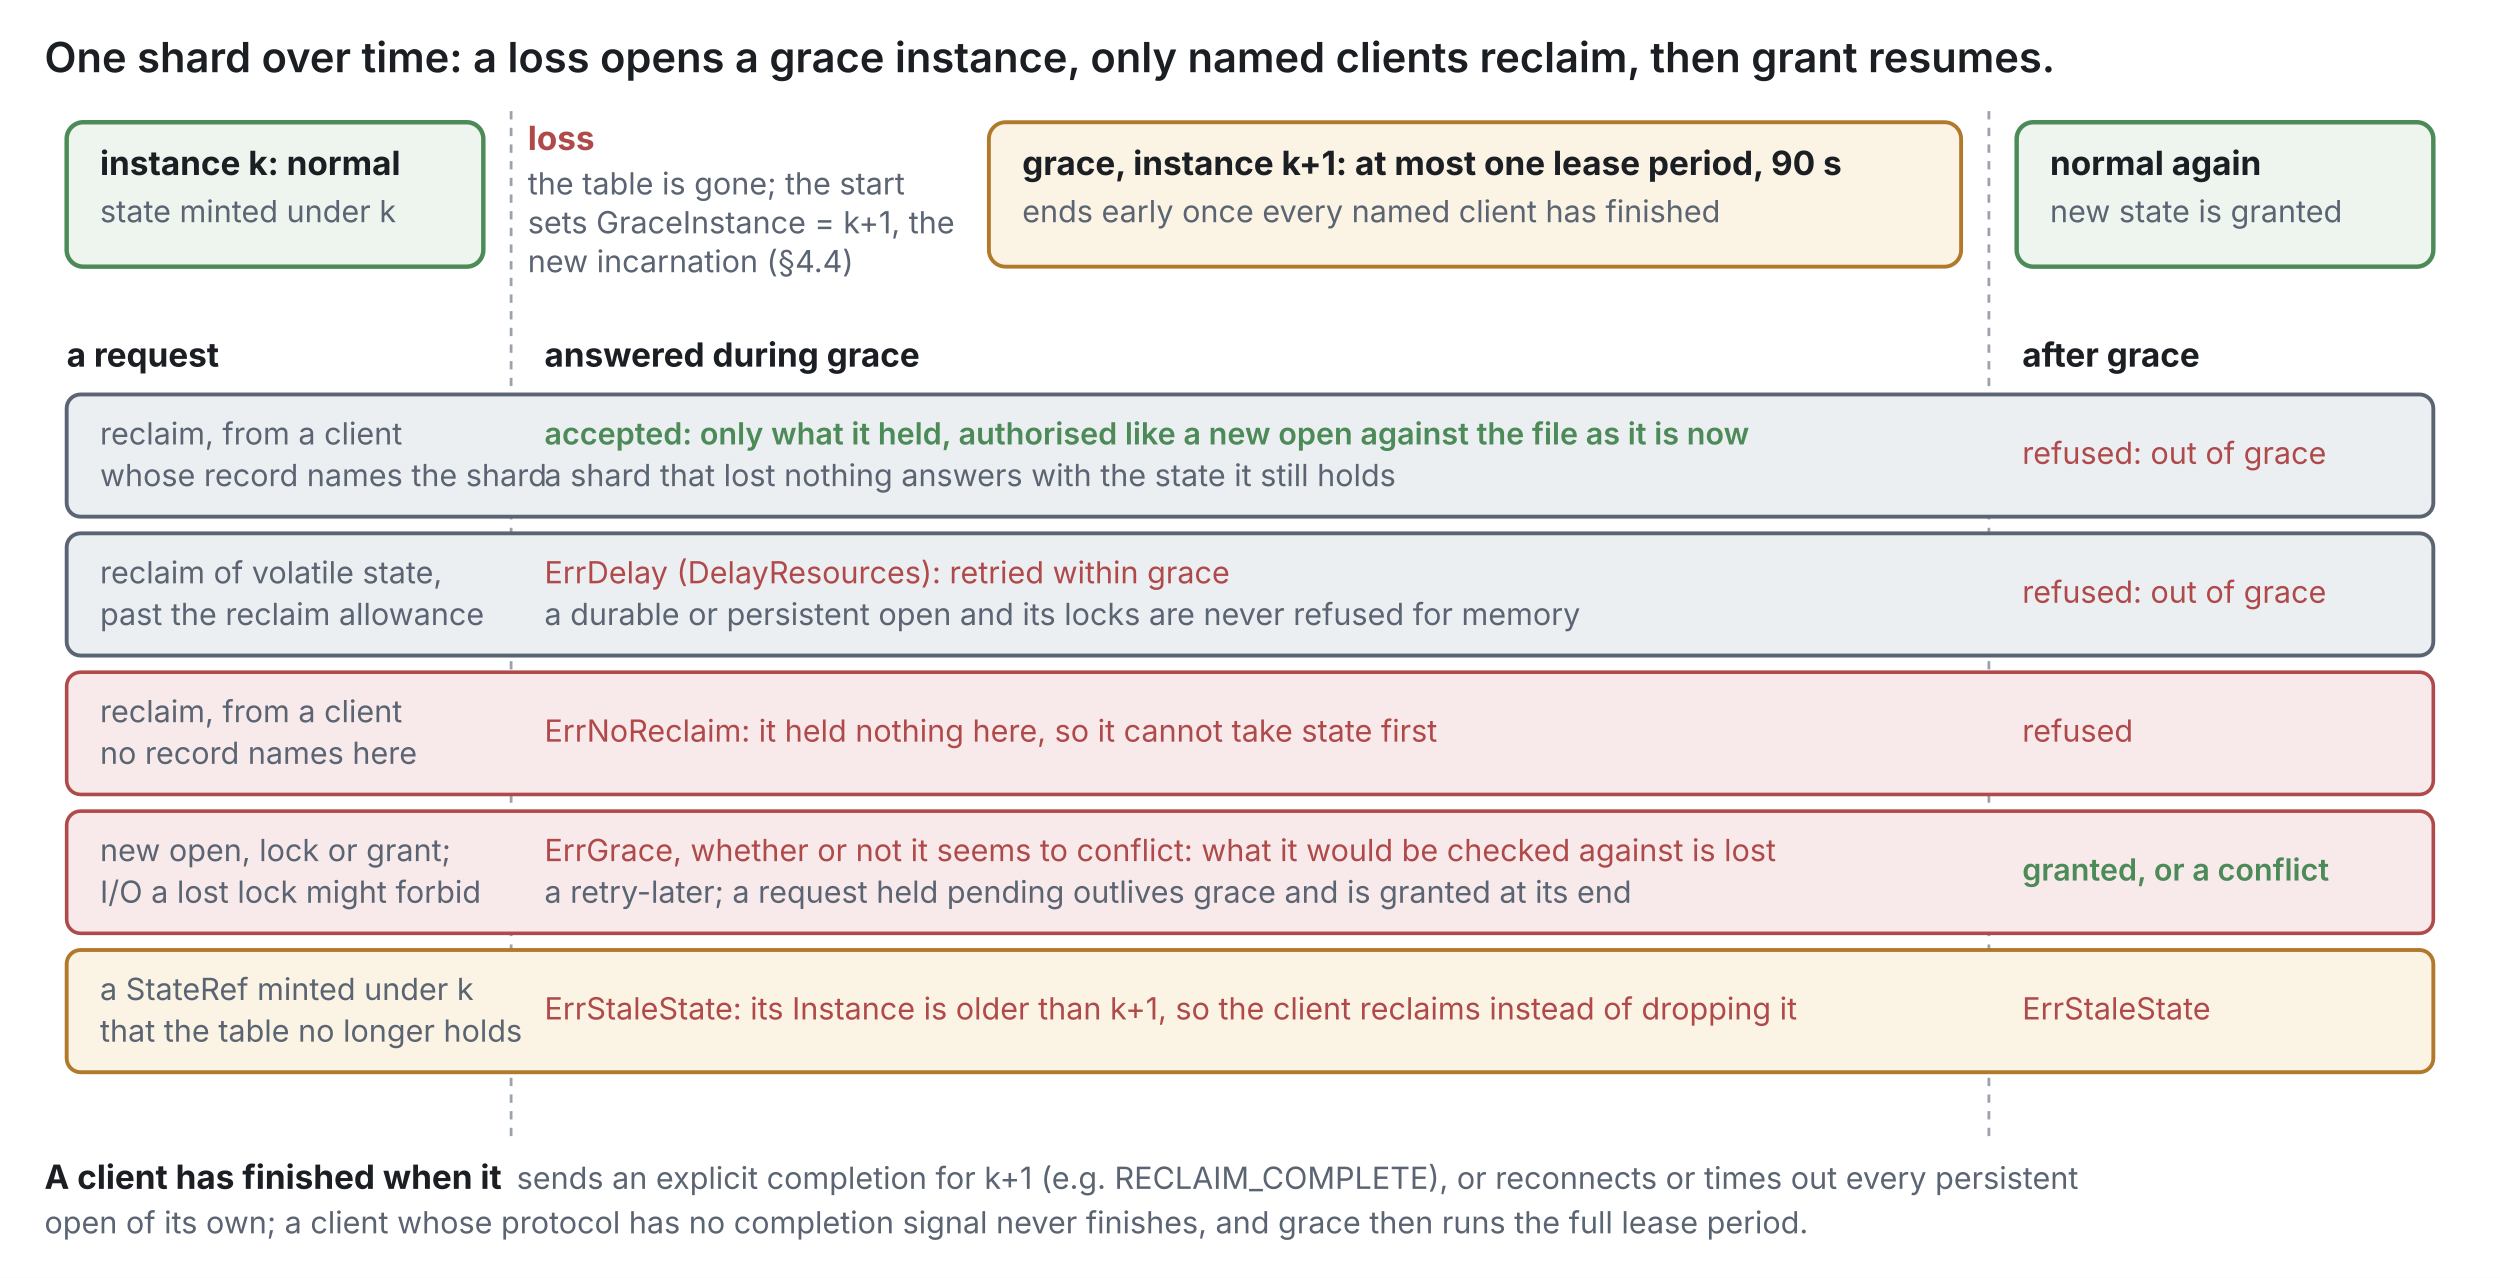
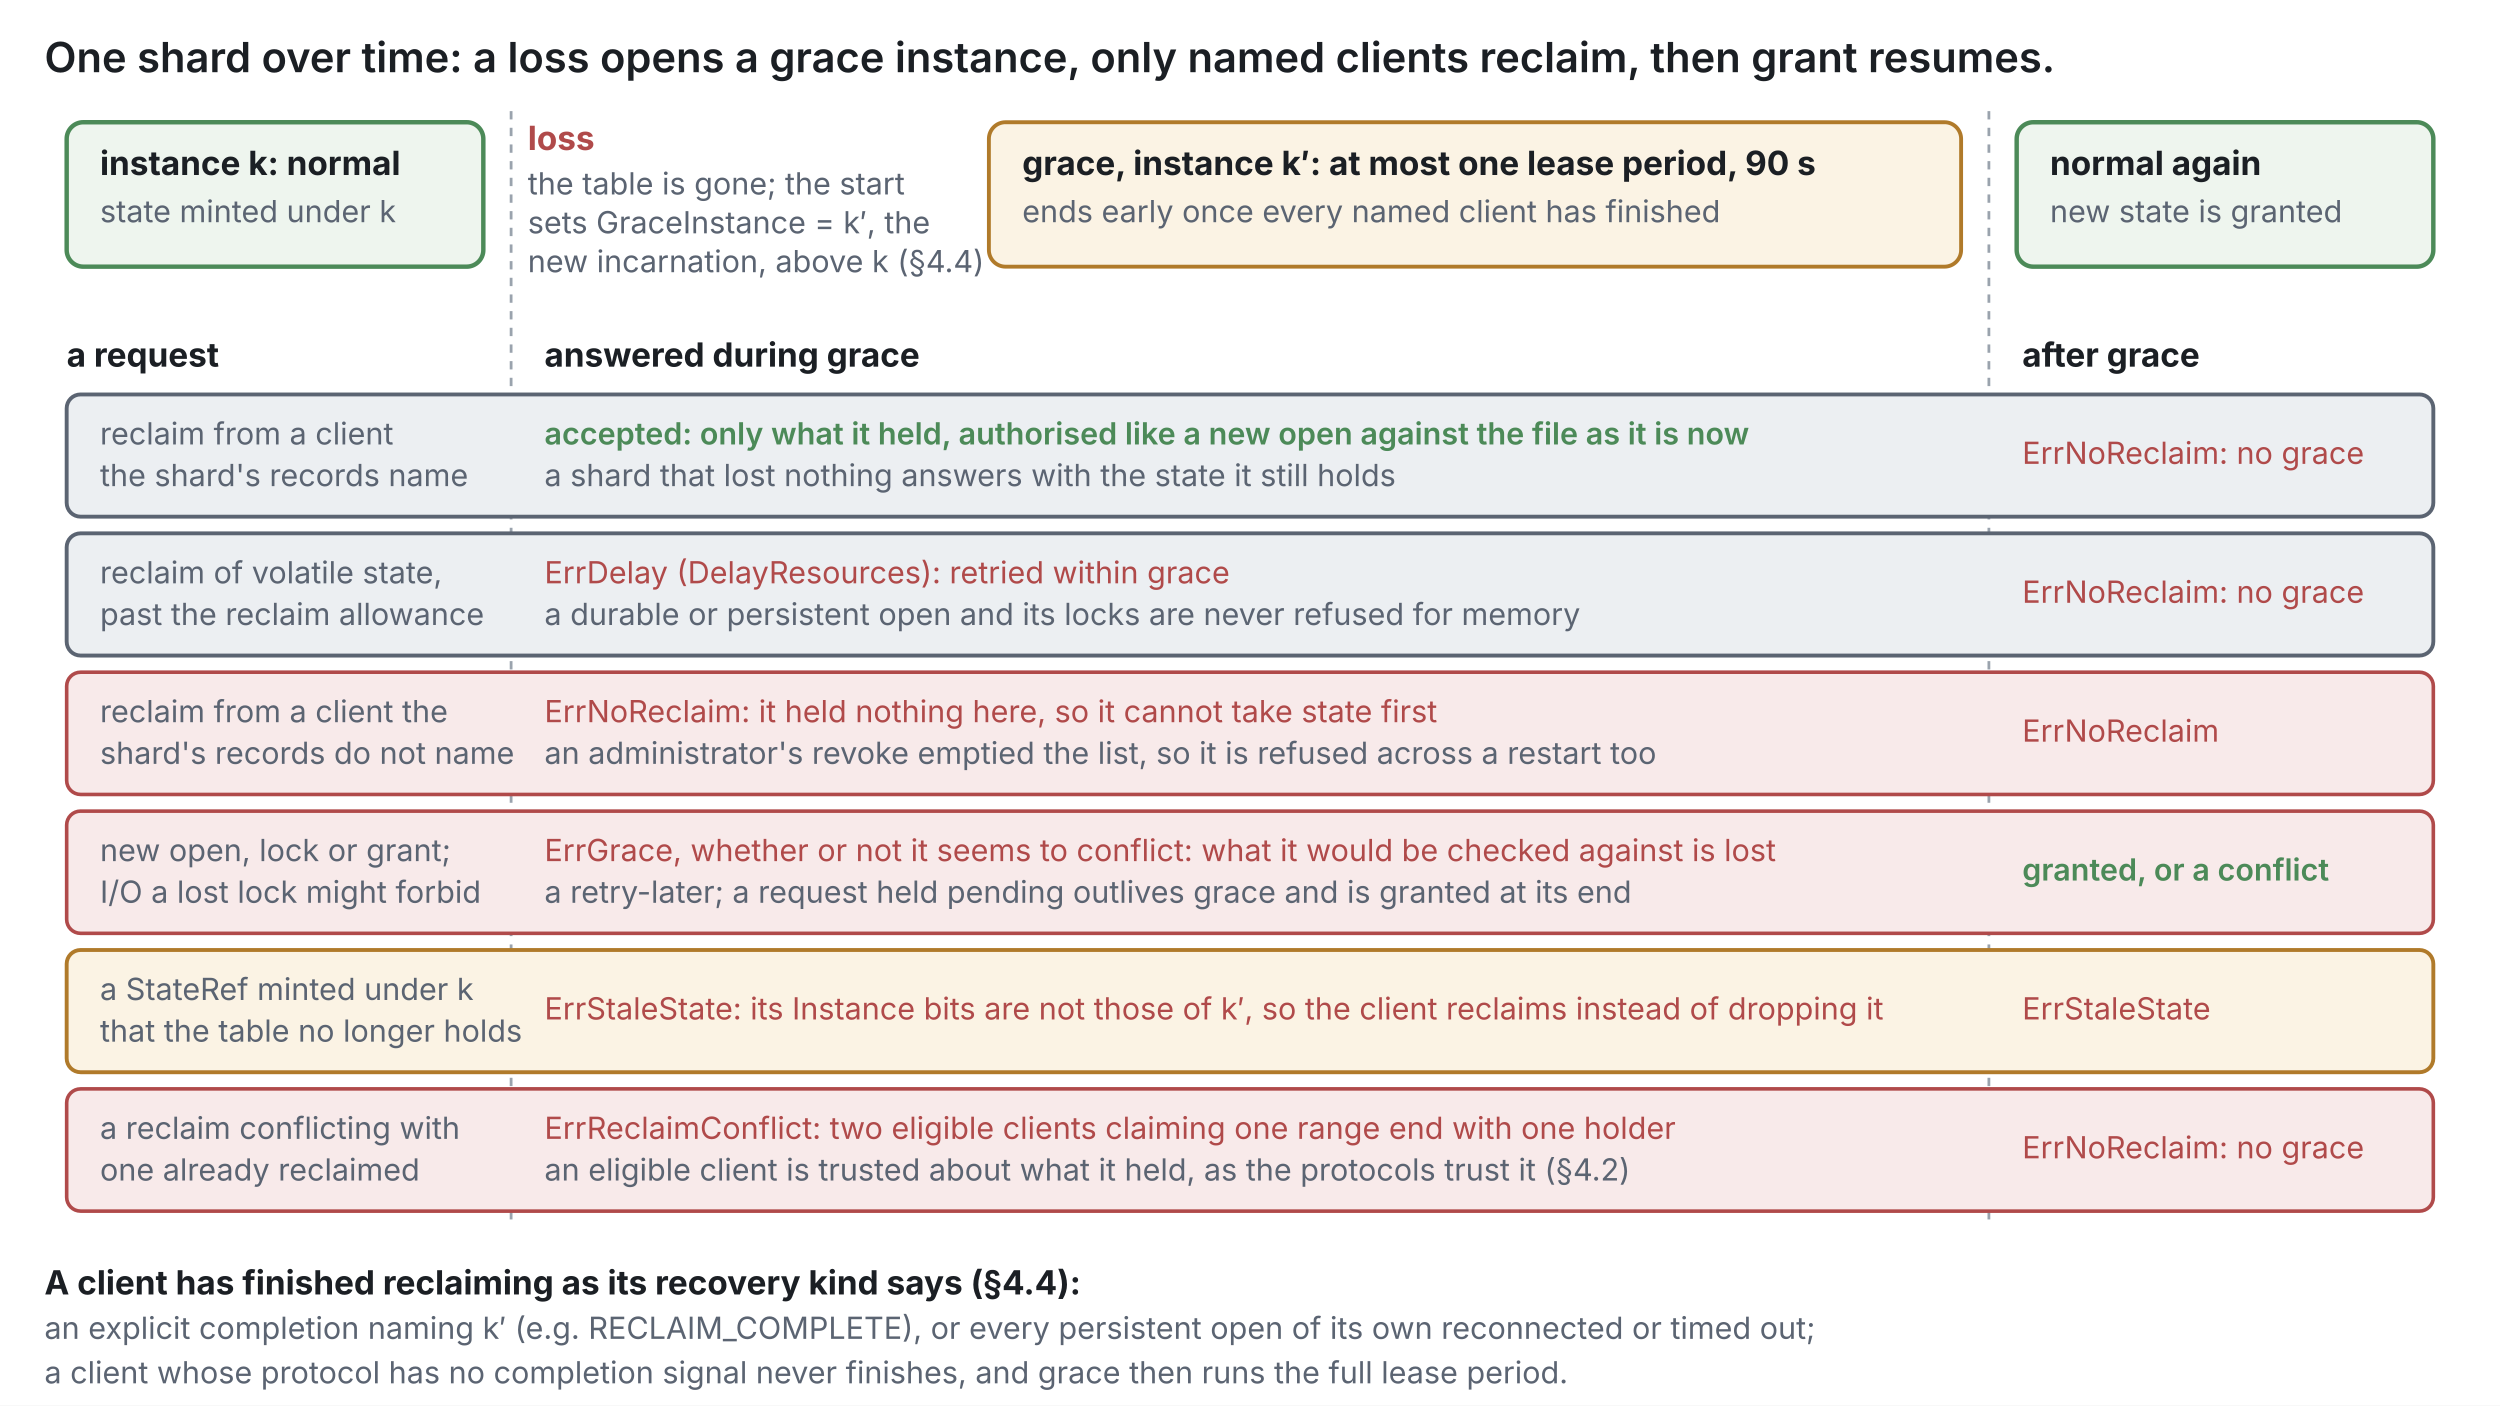
- <svg xmlns="http://www.w3.org/2000/svg" viewBox="0 0 900 460" width="900" height="460" font-family="system-ui,-apple-system,Segoe UI,sans-serif">
+ <svg xmlns="http://www.w3.org/2000/svg" viewBox="0 0 900 506" width="900" height="506" font-family="system-ui,-apple-system,Segoe UI,sans-serif">
  <defs>
    <marker id="a" viewBox="0 0 10 10" refX="9" refY="5" markerWidth="6" markerHeight="6" orient="auto-start-reverse">
      <path d="M0,0 L10,5 L0,10 z" fill="#3d444d" />
    </marker>
    <marker id="r" viewBox="0 0 10 10" refX="9" refY="5" markerWidth="6" markerHeight="6" orient="auto-start-reverse">
      <path d="M0,0 L10,5 L0,10 z" fill="#b04a4a" />
    </marker>
    <marker id="g" viewBox="0 0 10 10" refX="9" refY="5" markerWidth="6" markerHeight="6" orient="auto-start-reverse">
      <path d="M0,0 L10,5 L0,10 z" fill="#4c8a58" />
    </marker>
    <style>
      .t{font-size:15px;font-weight:600;fill:#1b1f24}.h{font-size:12px;font-weight:700;fill:#1b1f24}
      .s{font-size:11px;fill:#5b6472}.e{font-size:11px;fill:#b04a4a}.ok{font-size:11px;font-weight:600;fill:#4c8a58}
      .no{font-size:12px;font-weight:700;fill:#b04a4a}
      .m{font-family:ui-monospace,SFMono-Regular,Menlo,monospace;font-size:11px;font-weight:600;fill:#1b1f24}
      .pr{fill:#e8f0f8;stroke:#4a6f96;stroke-width:1.3}
      .sv{fill:#eef5ee;stroke:#4c8a58;stroke-width:1.6}
      .st{fill:#eceff2;stroke:#5b6472;stroke-width:1.4}
      .dr{fill:#fbf3e4;stroke:#b07a2a;stroke-width:1.4}
      .bad{fill:#f8eaea;stroke:#b04a4a;stroke-width:1.3}
      .ln{stroke:#3d444d;stroke-width:1.3;fill:none;marker-end:url(#a)}
      .gl{stroke:#4c8a58;stroke-width:1.8;fill:none;marker-end:url(#g)}
      .ex{stroke:#b04a4a;stroke-width:1.1;fill:none;marker-end:url(#r)}
      .cb{stroke:#3d444d;stroke-width:1.2;fill:none;stroke-dasharray:5 3;marker-end:url(#a)}
      .life{stroke:#9aa3ad;stroke-width:1;stroke-dasharray:3 3}
      .zone{fill:none;stroke:#9aa3ad;stroke-width:1;stroke-dasharray:4 3}
    </style>
  </defs>
-   <rect width="900" height="460" fill="#ffffff" />
+   <rect width="900" height="506" fill="#ffffff" />
  <text x="16" y="26" class="t">One shard over time: a loss opens a grace instance, only named clients reclaim, then grant resumes.</text>
  <rect x="24" y="44" width="150" height="52" rx="6" class="sv" />
  <text x="36" y="63" class="h">instance k: normal</text>
  <text x="36" y="80" class="s">state minted under k</text>
-   <path d="M184,40 L184,410" class="life" />
+   <path d="M184,40 L184,440" class="life" />
  <text x="190" y="54" class="no">loss</text>
  <text x="190" y="70" class="s">the table is gone; the start</text>
-   <text x="190" y="84" class="s">sets GraceInstance = k+1, the</text>
-   <text x="190" y="98" class="s">new incarnation (§4.4)</text>
+   <text x="190" y="84" class="s">sets GraceInstance = k′, the</text>
+   <text x="190" y="98" class="s">new incarnation, above k (§4.4)</text>
  <rect x="356" y="44" width="350" height="52" rx="6" class="dr" />
-   <text x="368" y="63" class="h">grace, instance k+1: at most one lease period, 90 s</text>
+   <text x="368" y="63" class="h">grace, instance k′: at most one lease period, 90 s</text>
  <text x="368" y="80" class="s">ends early once every named client has finished</text>
-   <path d="M716,40 L716,410" class="life" />
+   <path d="M716,40 L716,440" class="life" />
  <rect x="726" y="44" width="150" height="52" rx="6" class="sv" />
  <text x="738" y="63" class="h">normal again</text>
  <text x="738" y="80" class="s">new state is granted</text>
  <text x="24" y="132" class="h">a request</text>
  <text x="196" y="132" class="h">answered during grace</text>
  <text x="728" y="132" class="h">after grace</text>
  <rect x="24" y="142" width="852" height="44" rx="5" class="st" />
-   <text x="36" y="160" class="s">reclaim, from a client</text>
-   <text x="36" y="175" class="s">whose record names the shard</text>
+   <text x="36" y="160" class="s">reclaim from a client</text>
+   <text x="36" y="175" class="s">the shard's records name</text>
  <text x="196" y="160" class="ok">accepted: only what it held, authorised like a new open against the file as it is now</text>
  <text x="196" y="175" class="s">a shard that lost nothing answers with the state it still holds</text>
-   <text x="728" y="167" class="e">refused: out of grace</text>
+   <text x="728" y="167" class="e">ErrNoReclaim: no grace</text>
  <rect x="24" y="192" width="852" height="44" rx="5" class="st" />
  <text x="36" y="210" class="s">reclaim of volatile state,</text>
  <text x="36" y="225" class="s">past the reclaim allowance</text>
  <text x="196" y="210" class="e">ErrDelay (DelayResources): retried within grace</text>
  <text x="196" y="225" class="s">a durable or persistent open and its locks are never refused for memory</text>
-   <text x="728" y="217" class="e">refused: out of grace</text>
+   <text x="728" y="217" class="e">ErrNoReclaim: no grace</text>
  <rect x="24" y="242" width="852" height="44" rx="5" class="bad" />
-   <text x="36" y="260" class="s">reclaim, from a client</text>
-   <text x="36" y="275" class="s">no record names here</text>
-   <text x="196" y="267" class="e">ErrNoReclaim: it held nothing here, so it cannot take state first</text>
-   <text x="728" y="267" class="e">refused</text>
+   <text x="36" y="260" class="s">reclaim from a client the</text>
+   <text x="36" y="275" class="s">shard's records do not name</text>
+   <text x="196" y="260" class="e">ErrNoReclaim: it held nothing here, so it cannot take state first</text>
+   <text x="196" y="275" class="s">an administrator's revoke emptied the list, so it is refused across a restart too</text>
+   <text x="728" y="267" class="e">ErrNoReclaim</text>
  <rect x="24" y="292" width="852" height="44" rx="5" class="bad" />
  <text x="36" y="310" class="s">new open, lock or grant;</text>
  <text x="36" y="325" class="s">I/O a lost lock might forbid</text>
  <text x="196" y="310" class="e">ErrGrace, whether or not it seems to conflict: what it would be checked against is lost</text>
  <text x="196" y="325" class="s">a retry-later; a request held pending outlives grace and is granted at its end</text>
  <text x="728" y="317" class="ok">granted, or a conflict</text>
  <rect x="24" y="342" width="852" height="44" rx="5" class="dr" />
  <text x="36" y="360" class="s">a StateRef minted under k</text>
  <text x="36" y="375" class="s">that the table no longer holds</text>
-   <text x="196" y="367" class="e">ErrStaleState: its Instance is older than k+1, so the client reclaims instead of dropping it</text>
+   <text x="196" y="367" class="e">ErrStaleState: its Instance bits are not those of k′, so the client reclaims instead of dropping it</text>
  <text x="728" y="367" class="e">ErrStaleState</text>
-   <text x="16" y="428" class="h">A client has finished when it</text>
-   <text x="186" y="428" class="s">sends an explicit completion for k+1 (e.g. RECLAIM_COMPLETE), or reconnects or times out every persistent</text>
-   <text x="16" y="444" class="s">open of its own; a client whose protocol has no completion signal never finishes, and grace then runs the full lease period.</text>
+   <rect x="24" y="392" width="852" height="44" rx="5" class="bad" />
+   <text x="36" y="410" class="s">a reclaim conflicting with</text>
+   <text x="36" y="425" class="s">one already reclaimed</text>
+   <text x="196" y="410" class="e">ErrReclaimConflict: two eligible clients claiming one range end with one holder</text>
+   <text x="196" y="425" class="s">an eligible client is trusted about what it held, as the protocols trust it (§4.2)</text>
+   <text x="728" y="417" class="e">ErrNoReclaim: no grace</text>
+   <text x="16" y="466" class="h">A client has finished reclaiming as its recovery kind says (§4.4):</text>
+   <text x="16" y="482" class="s">an explicit completion naming k′ (e.g. RECLAIM_COMPLETE), or every persistent open of its own reconnected or timed out;</text>
+   <text x="16" y="498" class="s">a client whose protocol has no completion signal never finishes, and grace then runs the full lease period.</text>
</svg>
